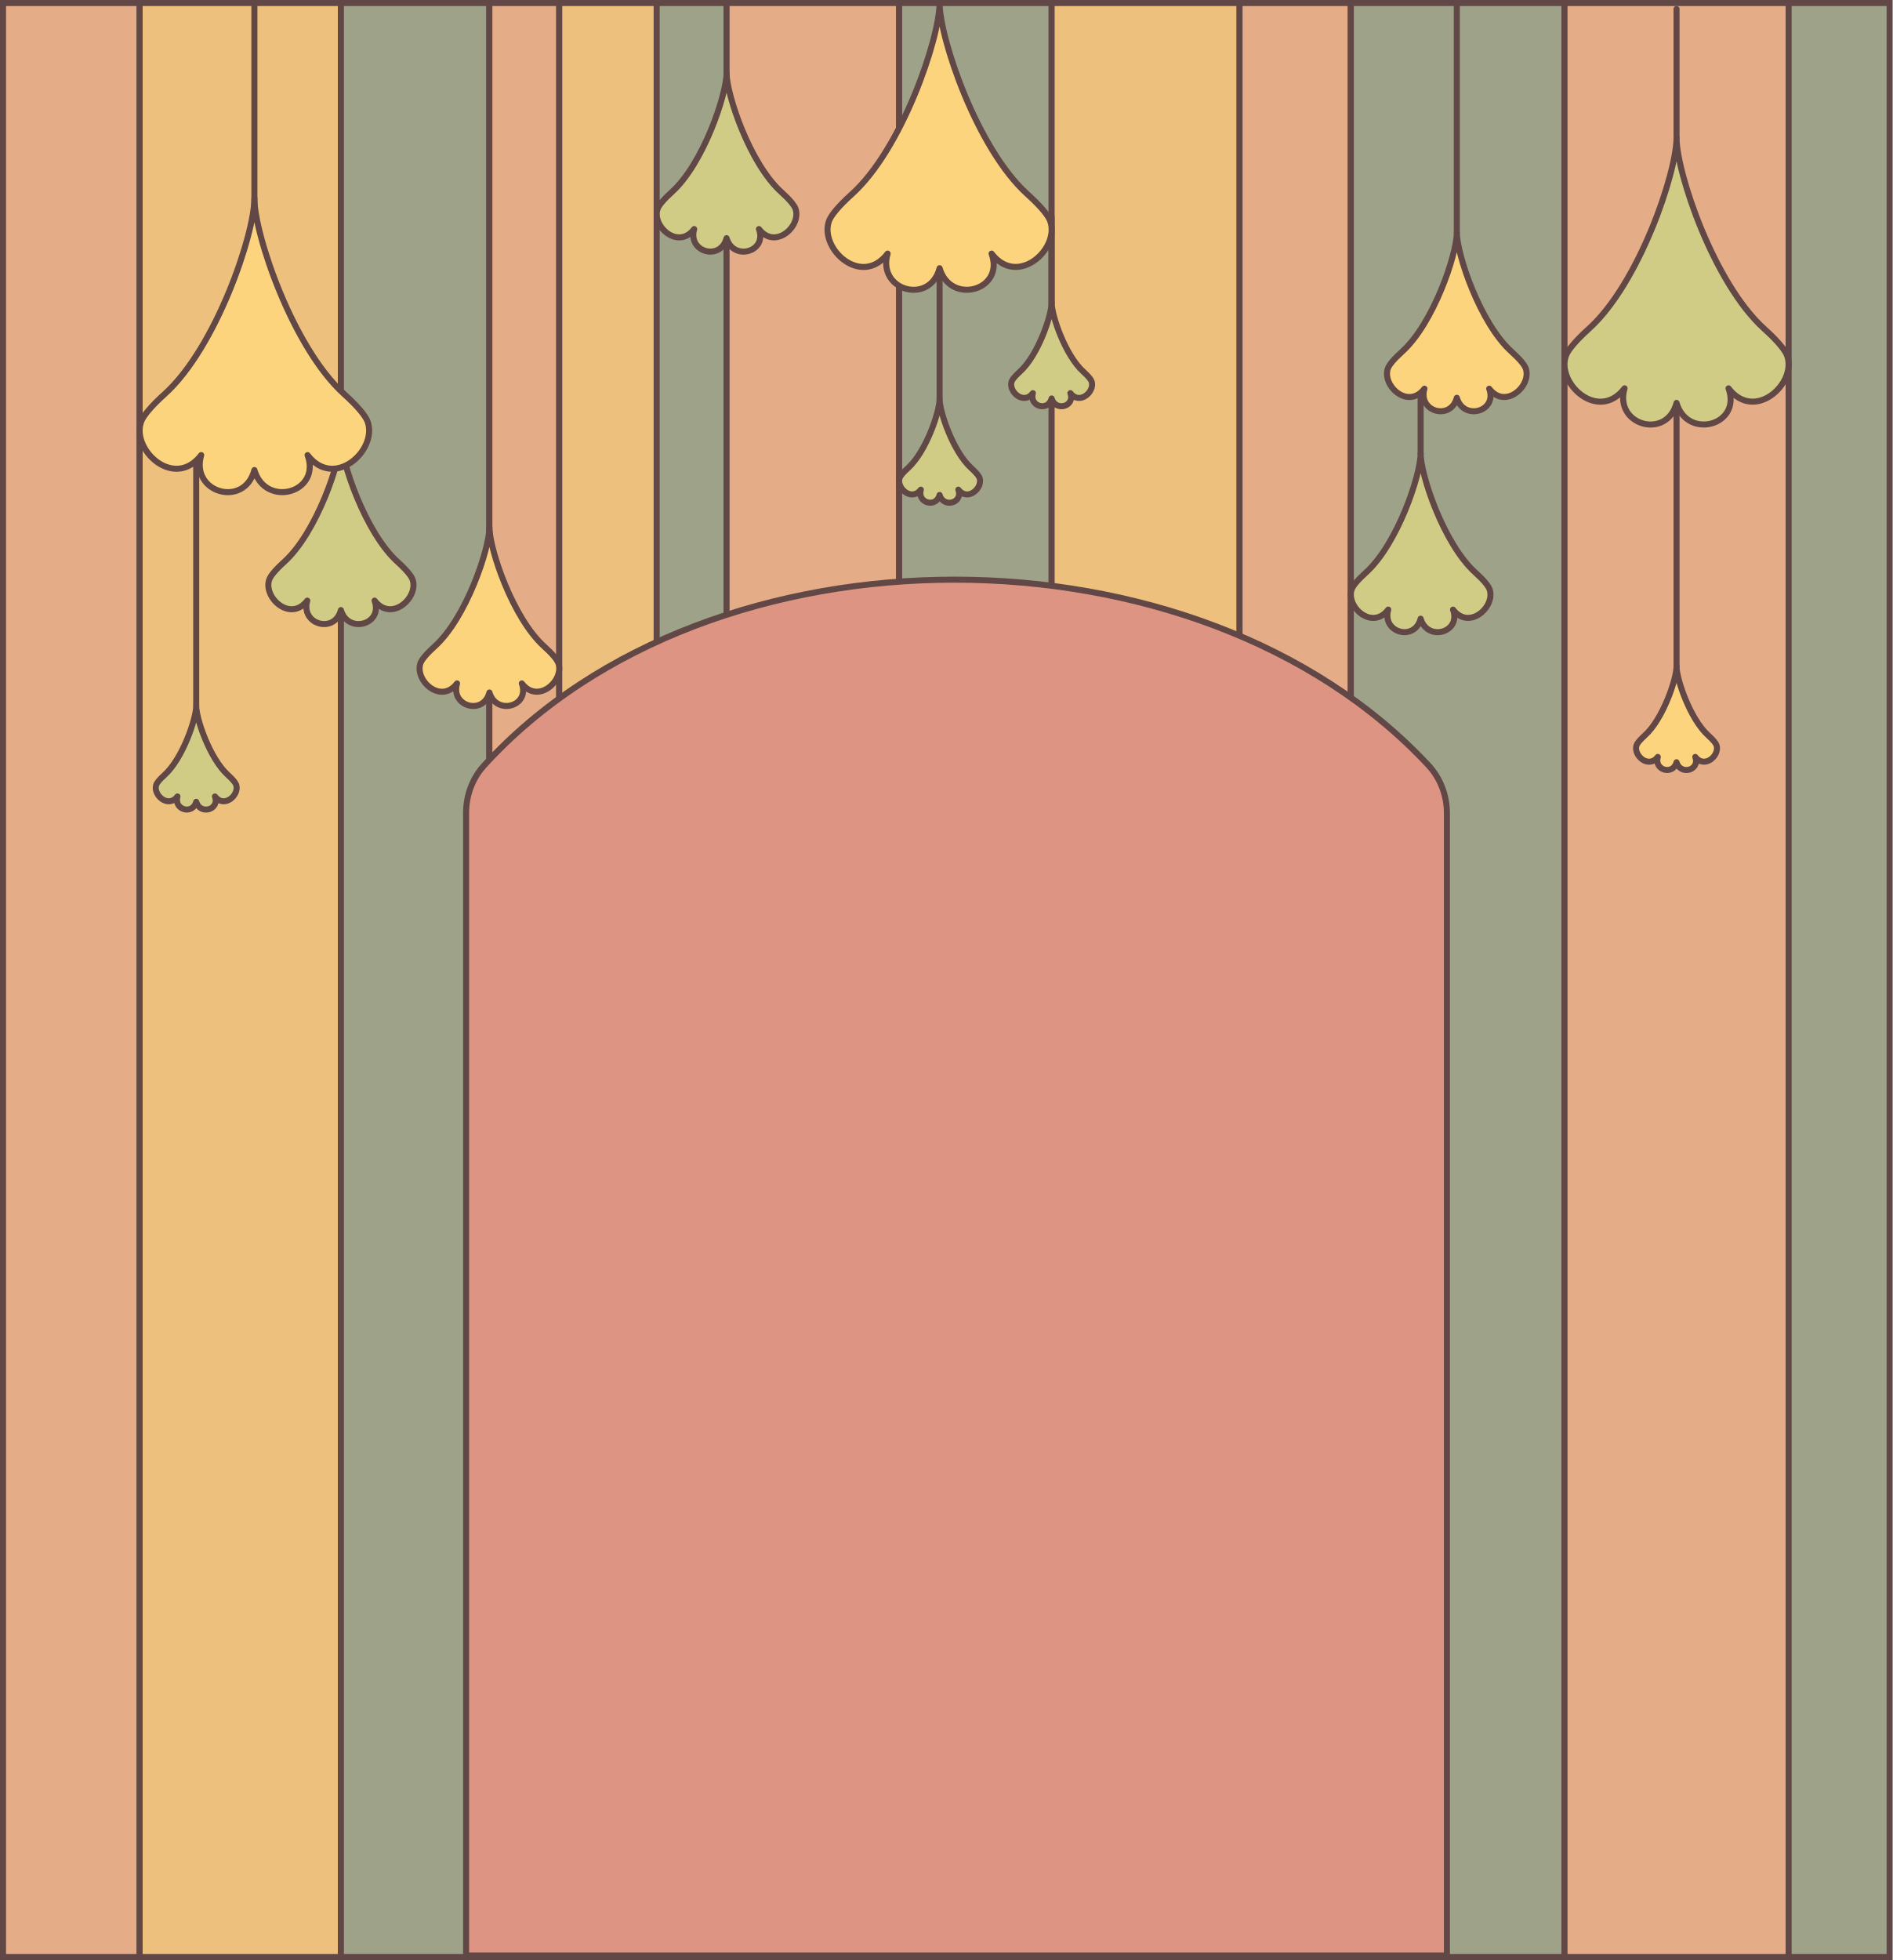
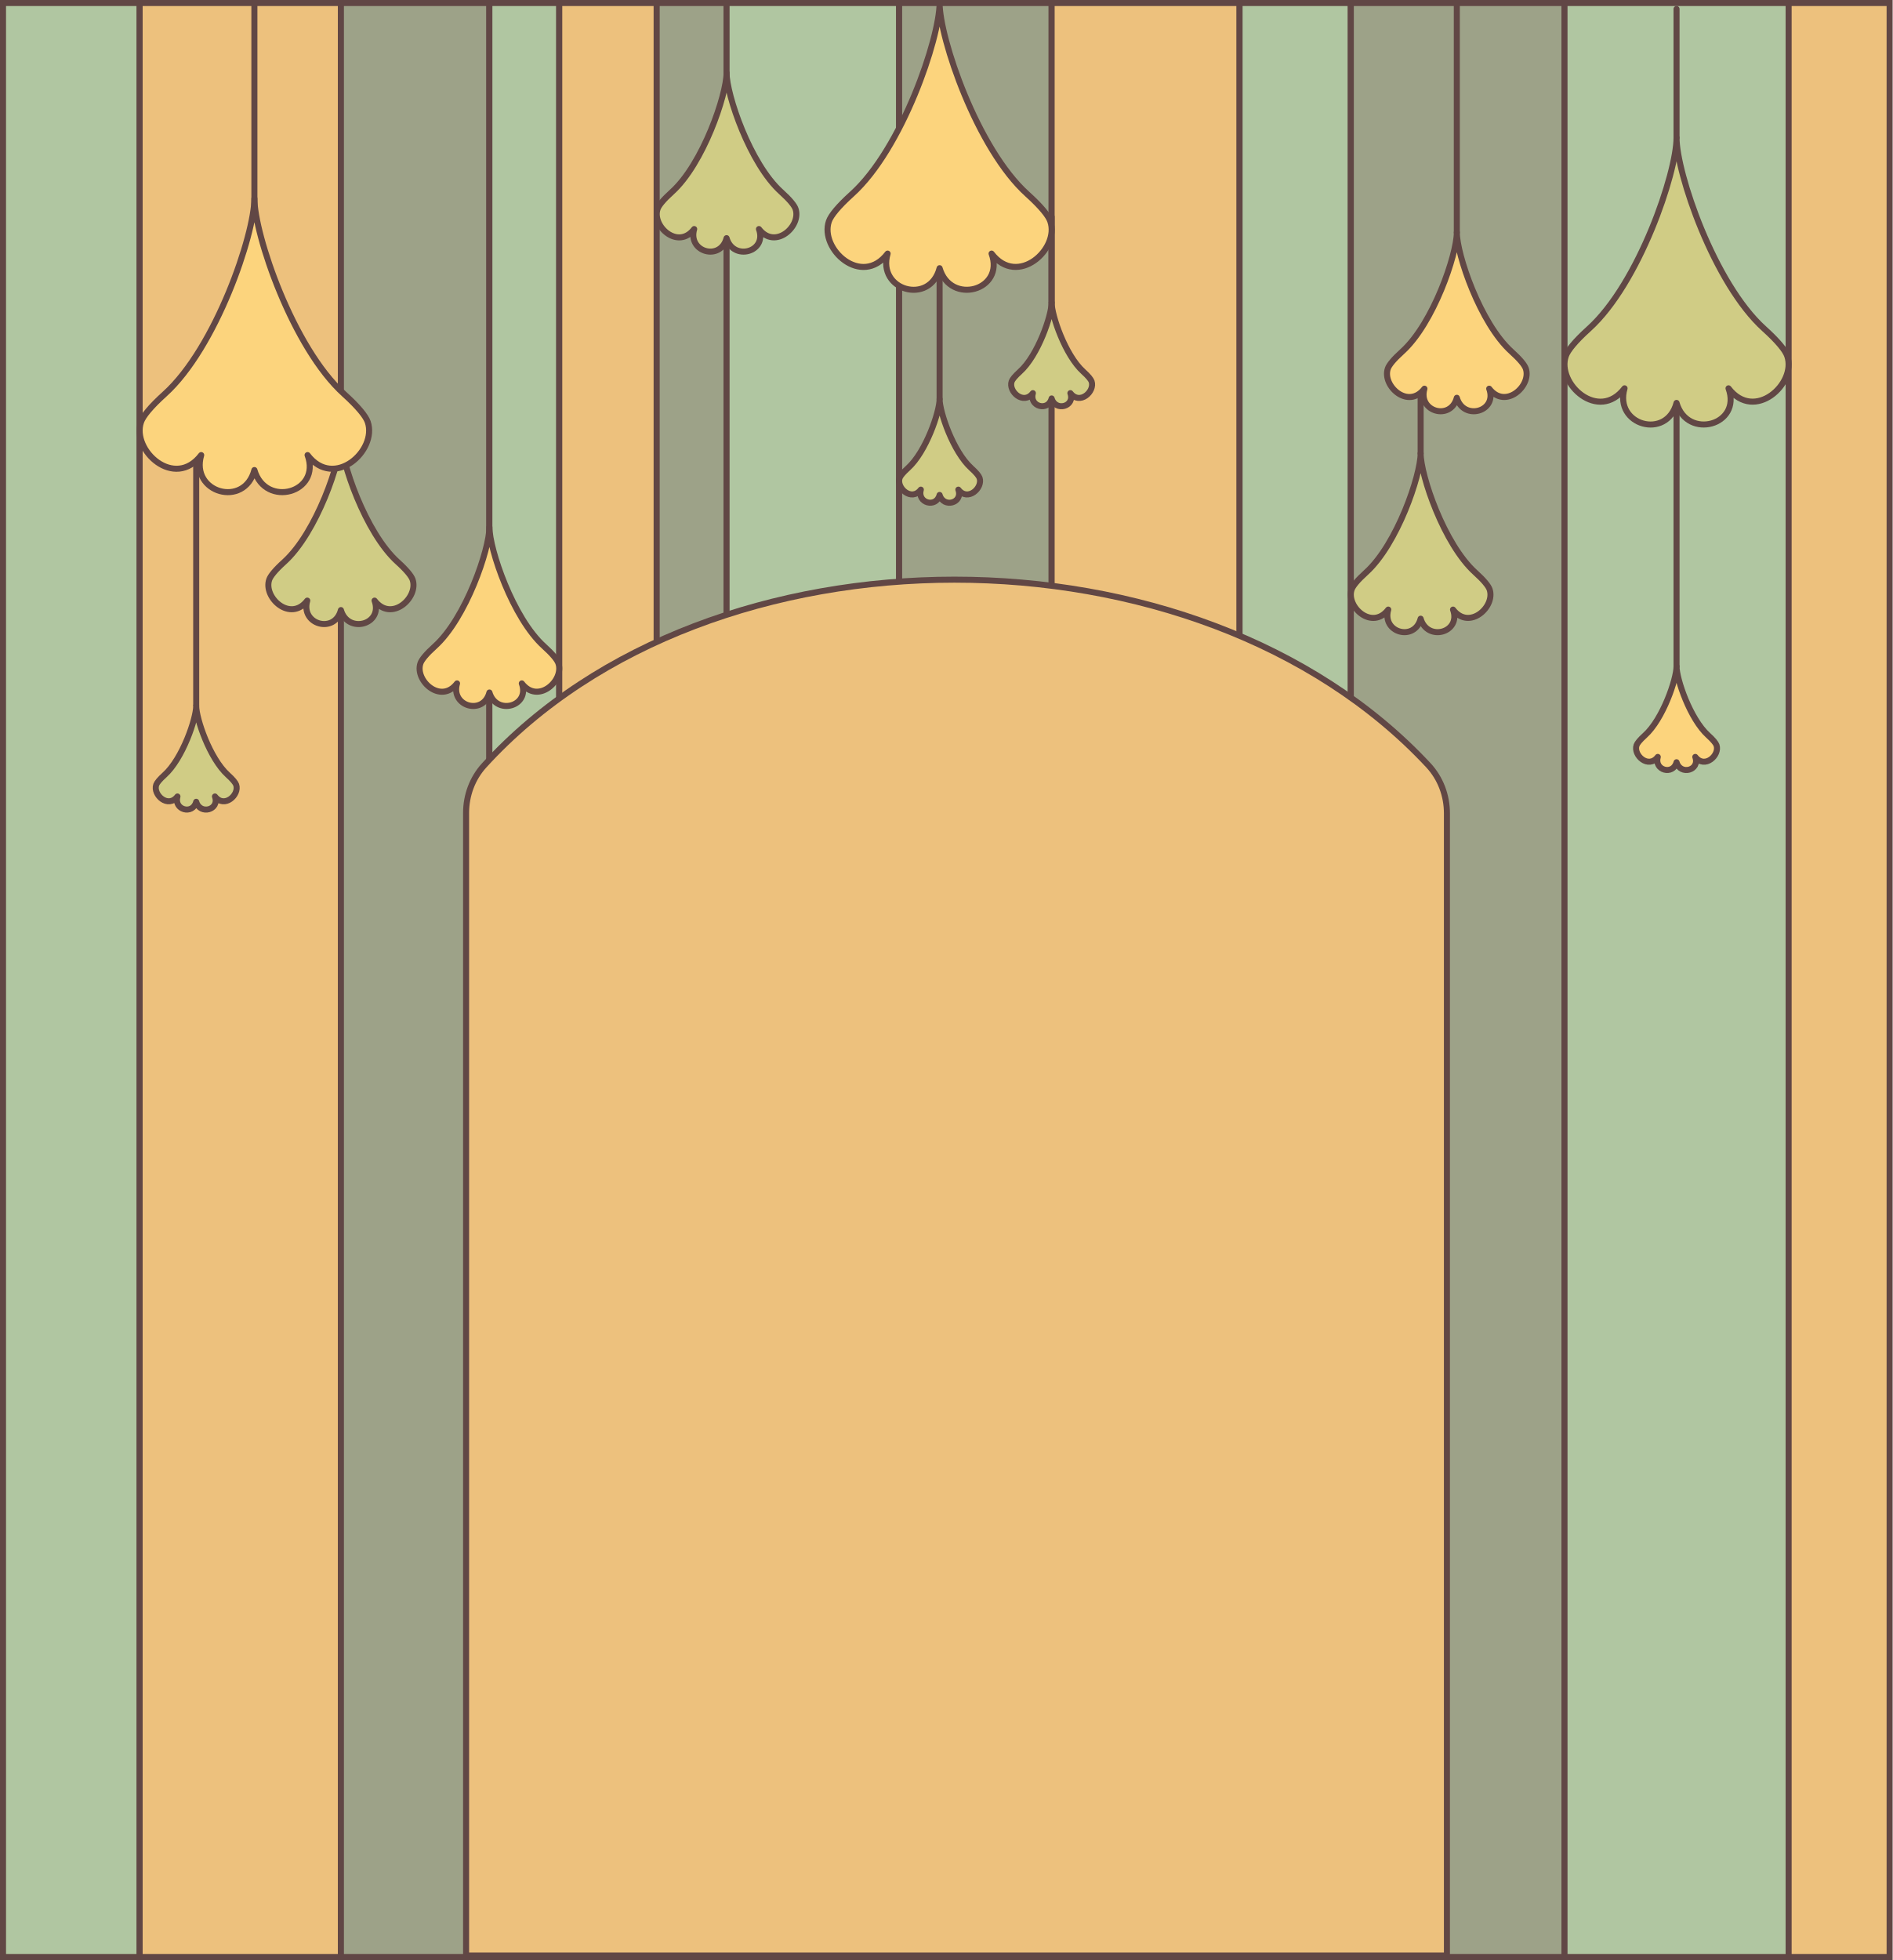
<svg xmlns="http://www.w3.org/2000/svg" id="Layer_2" data-name="Layer 2" viewBox="0 0 313.89 325">
  <defs>
    <style>
      .cls-1 {
-         fill: #e5ac88;
+         fill: #edc17d;
      }

-       .cls-1, .cls-2, .cls-3, .cls-4 {
+       .cls-1, .cls-2, .cls-3, .cls-4, .cls-5, .cls-6, .cls-7 {
+         stroke: #614745;
+       }
+ 
+       .cls-1, .cls-2, .cls-3, .cls-5 {
        stroke-miterlimit: 10;
      }

-       .cls-1, .cls-2, .cls-3, .cls-4, .cls-5, .cls-6, .cls-7, .cls-8 {
-         stroke: #614745;
-       }
- 
      .cls-2 {
-         fill: #edc17d;
-       }
- 
-       .cls-3 {
        fill: #9da288;
      }

-       .cls-4, .cls-5 {
+       .cls-3, .cls-4 {
        fill: none;
      }

-       .cls-5, .cls-6, .cls-7, .cls-8 {
+       .cls-4, .cls-6, .cls-7 {
        stroke-linecap: round;
        stroke-linejoin: round;
+       }
+ 
+       .cls-5 {
+         fill: #b0c6a1;
      }

      .cls-6 {
        fill: #fcd47d;
      }

      .cls-7 {
-         fill: #dd9483;
-       }
- 
-       .cls-8 {
        fill: #d0cc85;
      }
    </style>
  </defs>
  <g id="Layer_2-2" data-name="Layer 2">
    <g>
-       <line class="cls-5" x1="32.54" y1=".5" x2="32.54" y2="127.68" />
-       <rect class="cls-1" x=".5" y=".5" width="22.66" height="324" />
-       <rect class="cls-2" x="23.16" y=".5" width="33.38" height="324" />
-       <rect class="cls-3" x="56.54" y=".5" width="24.62" height="324" />
-       <rect class="cls-1" x="81.16" y=".5" width="11.59" height="324" />
-       <rect class="cls-2" x="92.75" y=".5" width="16.16" height="324" />
-       <rect class="cls-3" x="108.91" y=".5" width="11.59" height="324" />
-       <rect class="cls-1" x="120.5" y=".5" width="28.62" height="324" />
-       <rect class="cls-3" x="149.12" y=".5" width="25.29" height="324" />
-       <rect class="cls-2" x="174.41" y=".5" width="31.17" height="324" />
-       <rect class="cls-1" x="205.58" y=".5" width="18.45" height="324" />
-       <rect class="cls-3" x="224.03" y=".5" width="35.44" height="324" />
-       <rect class="cls-1" x="259.47" y=".5" width="37.17" height="324" />
-       <rect class="cls-3" x="296.64" y=".5" width="16.75" height="324" />
-       <path class="cls-7" d="M77.3,324.26v-189.48c0-2.9,1.04-5.72,2.99-7.86,37.42-41.06,118.38-41.07,156.61-.02,2,2.15,3.07,5.01,3.07,7.96v189.4s-162.67,0-162.67,0Z" />
+       <line class="cls-4" x1="32.54" y1=".5" x2="32.54" y2="127.68" />
+       <rect class="cls-5" x=".5" y=".5" width="22.66" height="324" />
+       <rect class="cls-1" x="23.16" y=".5" width="33.38" height="324" />
+       <rect class="cls-2" x="56.54" y=".5" width="24.62" height="324" />
+       <rect class="cls-5" x="81.16" y=".5" width="11.59" height="324" />
+       <rect class="cls-1" x="92.75" y=".5" width="16.16" height="324" />
+       <rect class="cls-2" x="108.91" y=".5" width="11.59" height="324" />
+       <rect class="cls-5" x="120.5" y=".5" width="28.62" height="324" />
+       <rect class="cls-2" x="149.12" y=".5" width="25.29" height="324" />
+       <rect class="cls-1" x="174.41" y=".5" width="31.17" height="324" />
+       <rect class="cls-5" x="205.58" y=".5" width="18.45" height="324" />
+       <rect class="cls-2" x="224.03" y=".5" width="35.44" height="324" />
+       <rect class="cls-5" x="259.47" y=".5" width="37.17" height="324" />
+       <rect class="cls-1" x="296.64" y=".5" width="16.75" height="324" />
+       <path class="cls-1" d="M77.3,324.26v-189.48c0-2.9,1.04-5.72,2.99-7.86,37.42-41.06,118.38-41.07,156.61-.02,2,2.15,3.07,5.01,3.07,7.96v189.4s-162.67,0-162.67,0Z" />
      <g>
-         <line class="cls-5" x1="235.61" y1="75.19" x2="235.61" y2="61.88" />
-         <path class="cls-8" d="M247.05,97.74c-.2-.59-.97-1.54-2.38-2.81-5.2-4.69-9.06-16.11-9.06-19.75,0,3.64-3.87,15.06-9.06,19.75-1.41,1.27-2.18,2.22-2.38,2.81-.98,2.87,3.39,6.87,6.07,3.34-1.12,3.81,4.36,5.37,5.37,1.51,1.12,3.86,6.77,2.3,5.37-1.51,2.69,3.52,7.05-.48,6.07-3.34Z" />
+         <line class="cls-4" x1="235.61" y1="75.19" x2="235.61" y2="61.88" />
+         <path class="cls-7" d="M247.05,97.74c-.2-.59-.97-1.54-2.38-2.81-5.2-4.69-9.06-16.11-9.06-19.75,0,3.64-3.87,15.06-9.06,19.75-1.41,1.27-2.18,2.22-2.38,2.81-.98,2.87,3.39,6.87,6.07,3.34-1.12,3.81,4.36,5.37,5.37,1.51,1.12,3.86,6.77,2.3,5.37-1.51,2.69,3.52,7.05-.48,6.07-3.34Z" />
      </g>
-       <path class="cls-8" d="M39.17,130.13c-.12-.34-.56-.89-1.38-1.63-3.01-2.72-5.25-9.33-5.25-11.44,0,2.11-2.24,8.73-5.25,11.44-.82.74-1.26,1.29-1.38,1.63-.57,1.66,1.96,3.98,3.52,1.94-.65,2.21,2.53,3.11,3.11.88.65,2.24,3.92,1.33,3.11-.88,1.56,2.04,4.09-.28,3.52-1.94Z" />
+       <path class="cls-7" d="M39.17,130.13c-.12-.34-.56-.89-1.38-1.63-3.01-2.72-5.25-9.33-5.25-11.44,0,2.11-2.24,8.73-5.25,11.44-.82.74-1.26,1.29-1.38,1.63-.57,1.66,1.96,3.98,3.52,1.94-.65,2.21,2.53,3.11,3.11.88.65,2.24,3.92,1.33,3.11-.88,1.56,2.04,4.09-.28,3.52-1.94Z" />
      <g>
-         <line class="cls-5" x1="155.83" y1="66.18" x2="155.83" y2="42.31" />
-         <path class="cls-8" d="M162.46,79.25c-.12-.34-.56-.89-1.38-1.63-3.01-2.72-5.25-9.33-5.25-11.44,0,2.11-2.24,8.73-5.25,11.44-.82.74-1.26,1.29-1.38,1.63-.57,1.66,1.96,3.98,3.52,1.94-.65,2.21,2.53,3.11,3.11.88.65,2.24,3.92,1.33,3.11-.88,1.56,2.04,4.09-.28,3.52-1.94Z" />
+         <line class="cls-4" x1="155.83" y1="66.18" x2="155.83" y2="42.31" />
+         <path class="cls-7" d="M162.46,79.25c-.12-.34-.56-.89-1.38-1.63-3.01-2.72-5.25-9.33-5.25-11.44,0,2.11-2.24,8.73-5.25,11.44-.82.74-1.26,1.29-1.38,1.63-.57,1.66,1.96,3.98,3.52,1.94-.65,2.21,2.53,3.11,3.11.88.65,2.24,3.92,1.33,3.11-.88,1.56,2.04,4.09-.28,3.52-1.94Z" />
      </g>
      <g>
-         <line class="cls-5" x1="174.41" y1="50.18" x2="174.41" y2="35.94" />
-         <path class="cls-8" d="M181.04,63.25c-.12-.34-.56-.89-1.38-1.63-3.01-2.72-5.25-9.33-5.25-11.44,0,2.11-2.24,8.73-5.25,11.44-.82.74-1.26,1.29-1.38,1.63-.57,1.66,1.96,3.98,3.52,1.94-.65,2.21,2.53,3.11,3.11.88.65,2.24,3.92,1.33,3.11-.88,1.56,2.04,4.09-.28,3.52-1.94Z" />
+         <line class="cls-4" x1="174.41" y1="50.18" x2="174.41" y2="35.94" />
+         <path class="cls-7" d="M181.04,63.25c-.12-.34-.56-.89-1.38-1.63-3.01-2.72-5.25-9.33-5.25-11.44,0,2.11-2.24,8.73-5.25,11.44-.82.74-1.26,1.29-1.38,1.63-.57,1.66,1.96,3.98,3.52,1.94-.65,2.21,2.53,3.11,3.11.88.65,2.24,3.92,1.33,3.11-.88,1.56,2.04,4.09-.28,3.52-1.94Z" />
      </g>
      <g>
-         <line class="cls-5" x1="278.05" y1="110.5" x2="278.05" y2="55.73" />
+         <line class="cls-4" x1="278.05" y1="110.5" x2="278.05" y2="55.73" />
        <path class="cls-6" d="M284.68,123.57c-.12-.34-.56-.89-1.38-1.63-3.01-2.72-5.25-9.33-5.25-11.44,0,2.11-2.24,8.73-5.25,11.44-.82.74-1.26,1.29-1.38,1.63-.57,1.66,1.96,3.98,3.52,1.94-.65,2.21,2.53,3.11,3.11.88.65,2.24,3.92,1.33,3.11-.88,1.56,2.04,4.09-.28,3.52-1.94Z" />
      </g>
-       <path class="cls-8" d="M68.43,96.11c-.21-.61-1.01-1.6-2.47-2.92-5.4-4.87-9.42-16.75-9.42-20.53,0,3.78-4.02,15.66-9.42,20.53-1.46,1.32-2.26,2.31-2.47,2.92-1.02,2.98,3.52,7.14,6.31,3.48-1.16,3.96,4.54,5.58,5.58,1.57,1.16,4.01,7.04,2.39,5.58-1.57,2.79,3.66,7.33-.5,6.31-3.48Z" />
+       <path class="cls-7" d="M68.43,96.11c-.21-.61-1.01-1.6-2.47-2.92-5.4-4.87-9.42-16.75-9.42-20.53,0,3.78-4.02,15.66-9.42,20.53-1.46,1.32-2.26,2.31-2.47,2.92-1.02,2.98,3.52,7.14,6.31,3.48-1.16,3.96,4.54,5.58,5.58,1.57,1.16,4.01,7.04,2.39,5.58-1.57,2.79,3.66,7.33-.5,6.31-3.48Z" />
      <g>
-         <line class="cls-5" x1="42.19" y1="58.77" x2="42.19" y2=".5" />
+         <line class="cls-4" x1="42.19" y1="58.77" x2="42.19" y2=".5" />
        <path class="cls-6" d="M60.99,69.97c-.33-.97-1.6-2.53-3.91-4.62-8.54-7.7-14.89-26.47-14.89-32.44,0,5.97-6.35,24.74-14.89,32.44-2.31,2.09-3.58,3.65-3.91,4.62-1.61,4.71,5.56,11.28,9.98,5.49-1.84,6.26,7.17,8.82,8.82,2.48,1.84,6.34,11.12,3.77,8.82-2.48,4.41,5.79,11.59-.78,9.98-5.49Z" />
      </g>
      <path class="cls-6" d="M92.61,109.98c-.2-.59-.97-1.54-2.38-2.81-5.2-4.69-9.06-16.11-9.06-19.75,0,3.64-3.87,15.06-9.06,19.75-1.41,1.27-2.18,2.22-2.38,2.81-.98,2.87,3.39,6.87,6.07,3.34-1.12,3.81,4.36,5.37,5.37,1.51,1.12,3.86,6.77,2.3,5.37-1.51,2.69,3.52,7.05-.48,6.07-3.34Z" />
-       <path class="cls-8" d="M131.94,34.64c-.2-.59-.97-1.54-2.38-2.81-5.2-4.69-9.06-16.11-9.06-19.75,0,3.64-3.87,15.06-9.06,19.75-1.41,1.27-2.18,2.22-2.38,2.81-.98,2.87,3.39,6.87,6.07,3.34-1.12,3.81,4.36,5.37,5.37,1.51,1.12,3.86,6.77,2.3,5.37-1.51,2.69,3.52,7.05-.48,6.07-3.34Z" />
+       <path class="cls-7" d="M131.94,34.64c-.2-.59-.97-1.54-2.38-2.81-5.2-4.69-9.06-16.11-9.06-19.75,0,3.64-3.87,15.06-9.06,19.75-1.41,1.27-2.18,2.22-2.38,2.81-.98,2.87,3.39,6.87,6.07,3.34-1.12,3.81,4.36,5.37,5.37,1.51,1.12,3.86,6.77,2.3,5.37-1.51,2.69,3.52,7.05-.48,6.07-3.34Z" />
      <g>
-         <line class="cls-5" x1="241.61" y1="38.55" x2="241.61" y2=".5" />
+         <line class="cls-4" x1="241.61" y1="38.55" x2="241.61" y2=".5" />
        <path class="cls-6" d="M253.05,61.11c-.2-.59-.97-1.54-2.38-2.81-5.2-4.69-9.06-16.11-9.06-19.75,0,3.64-3.87,15.06-9.06,19.75-1.41,1.27-2.18,2.22-2.38,2.81-.98,2.87,3.39,6.87,6.07,3.34-1.12,3.81,4.36,5.37,5.37,1.51,1.12,3.86,6.77,2.3,5.37-1.51,2.69,3.52,7.05-.48,6.07-3.34Z" />
      </g>
      <path class="cls-6" d="M174.19,36.69c-.32-.95-1.56-2.47-3.82-4.51-8.34-7.52-14.54-25.85-14.54-31.68,0,5.83-6.2,24.16-14.54,31.68-2.26,2.04-3.49,3.56-3.82,4.51-1.57,4.6,5.43,11.02,9.74,5.36-1.79,6.11,7,8.62,8.62,2.42,1.79,6.19,10.86,3.69,8.62-2.42,4.31,5.65,11.32-.77,9.74-5.36Z" />
      <g>
-         <line class="cls-5" x1="278.05" y1="22.84" x2="278.05" y2="1.49" />
-         <path class="cls-8" d="M296.41,59.03c-.32-.95-1.56-2.47-3.82-4.51-8.34-7.52-14.54-25.85-14.54-31.68,0,5.83-6.2,24.16-14.54,31.68-2.26,2.04-3.49,3.56-3.82,4.51-1.57,4.6,5.43,11.02,9.74,5.36-1.79,6.11,7,8.62,8.62,2.42,1.79,6.19,10.86,3.69,8.62-2.42,4.31,5.65,11.32-.77,9.74-5.36Z" />
+         <line class="cls-4" x1="278.05" y1="22.84" x2="278.05" y2="1.49" />
+         <path class="cls-7" d="M296.41,59.03c-.32-.95-1.56-2.47-3.82-4.51-8.34-7.52-14.54-25.85-14.54-31.68,0,5.83-6.2,24.16-14.54,31.68-2.26,2.04-3.49,3.56-3.82,4.51-1.57,4.6,5.43,11.02,9.74,5.36-1.79,6.11,7,8.62,8.62,2.42,1.79,6.19,10.86,3.69,8.62-2.42,4.31,5.65,11.32-.77,9.74-5.36Z" />
      </g>
-       <line class="cls-4" x1="32.54" y1="117.06" x2="32.54" y2="76.38" />
+       <line class="cls-3" x1="32.54" y1="117.06" x2="32.54" y2="76.38" />
    </g>
  </g>
</svg>
